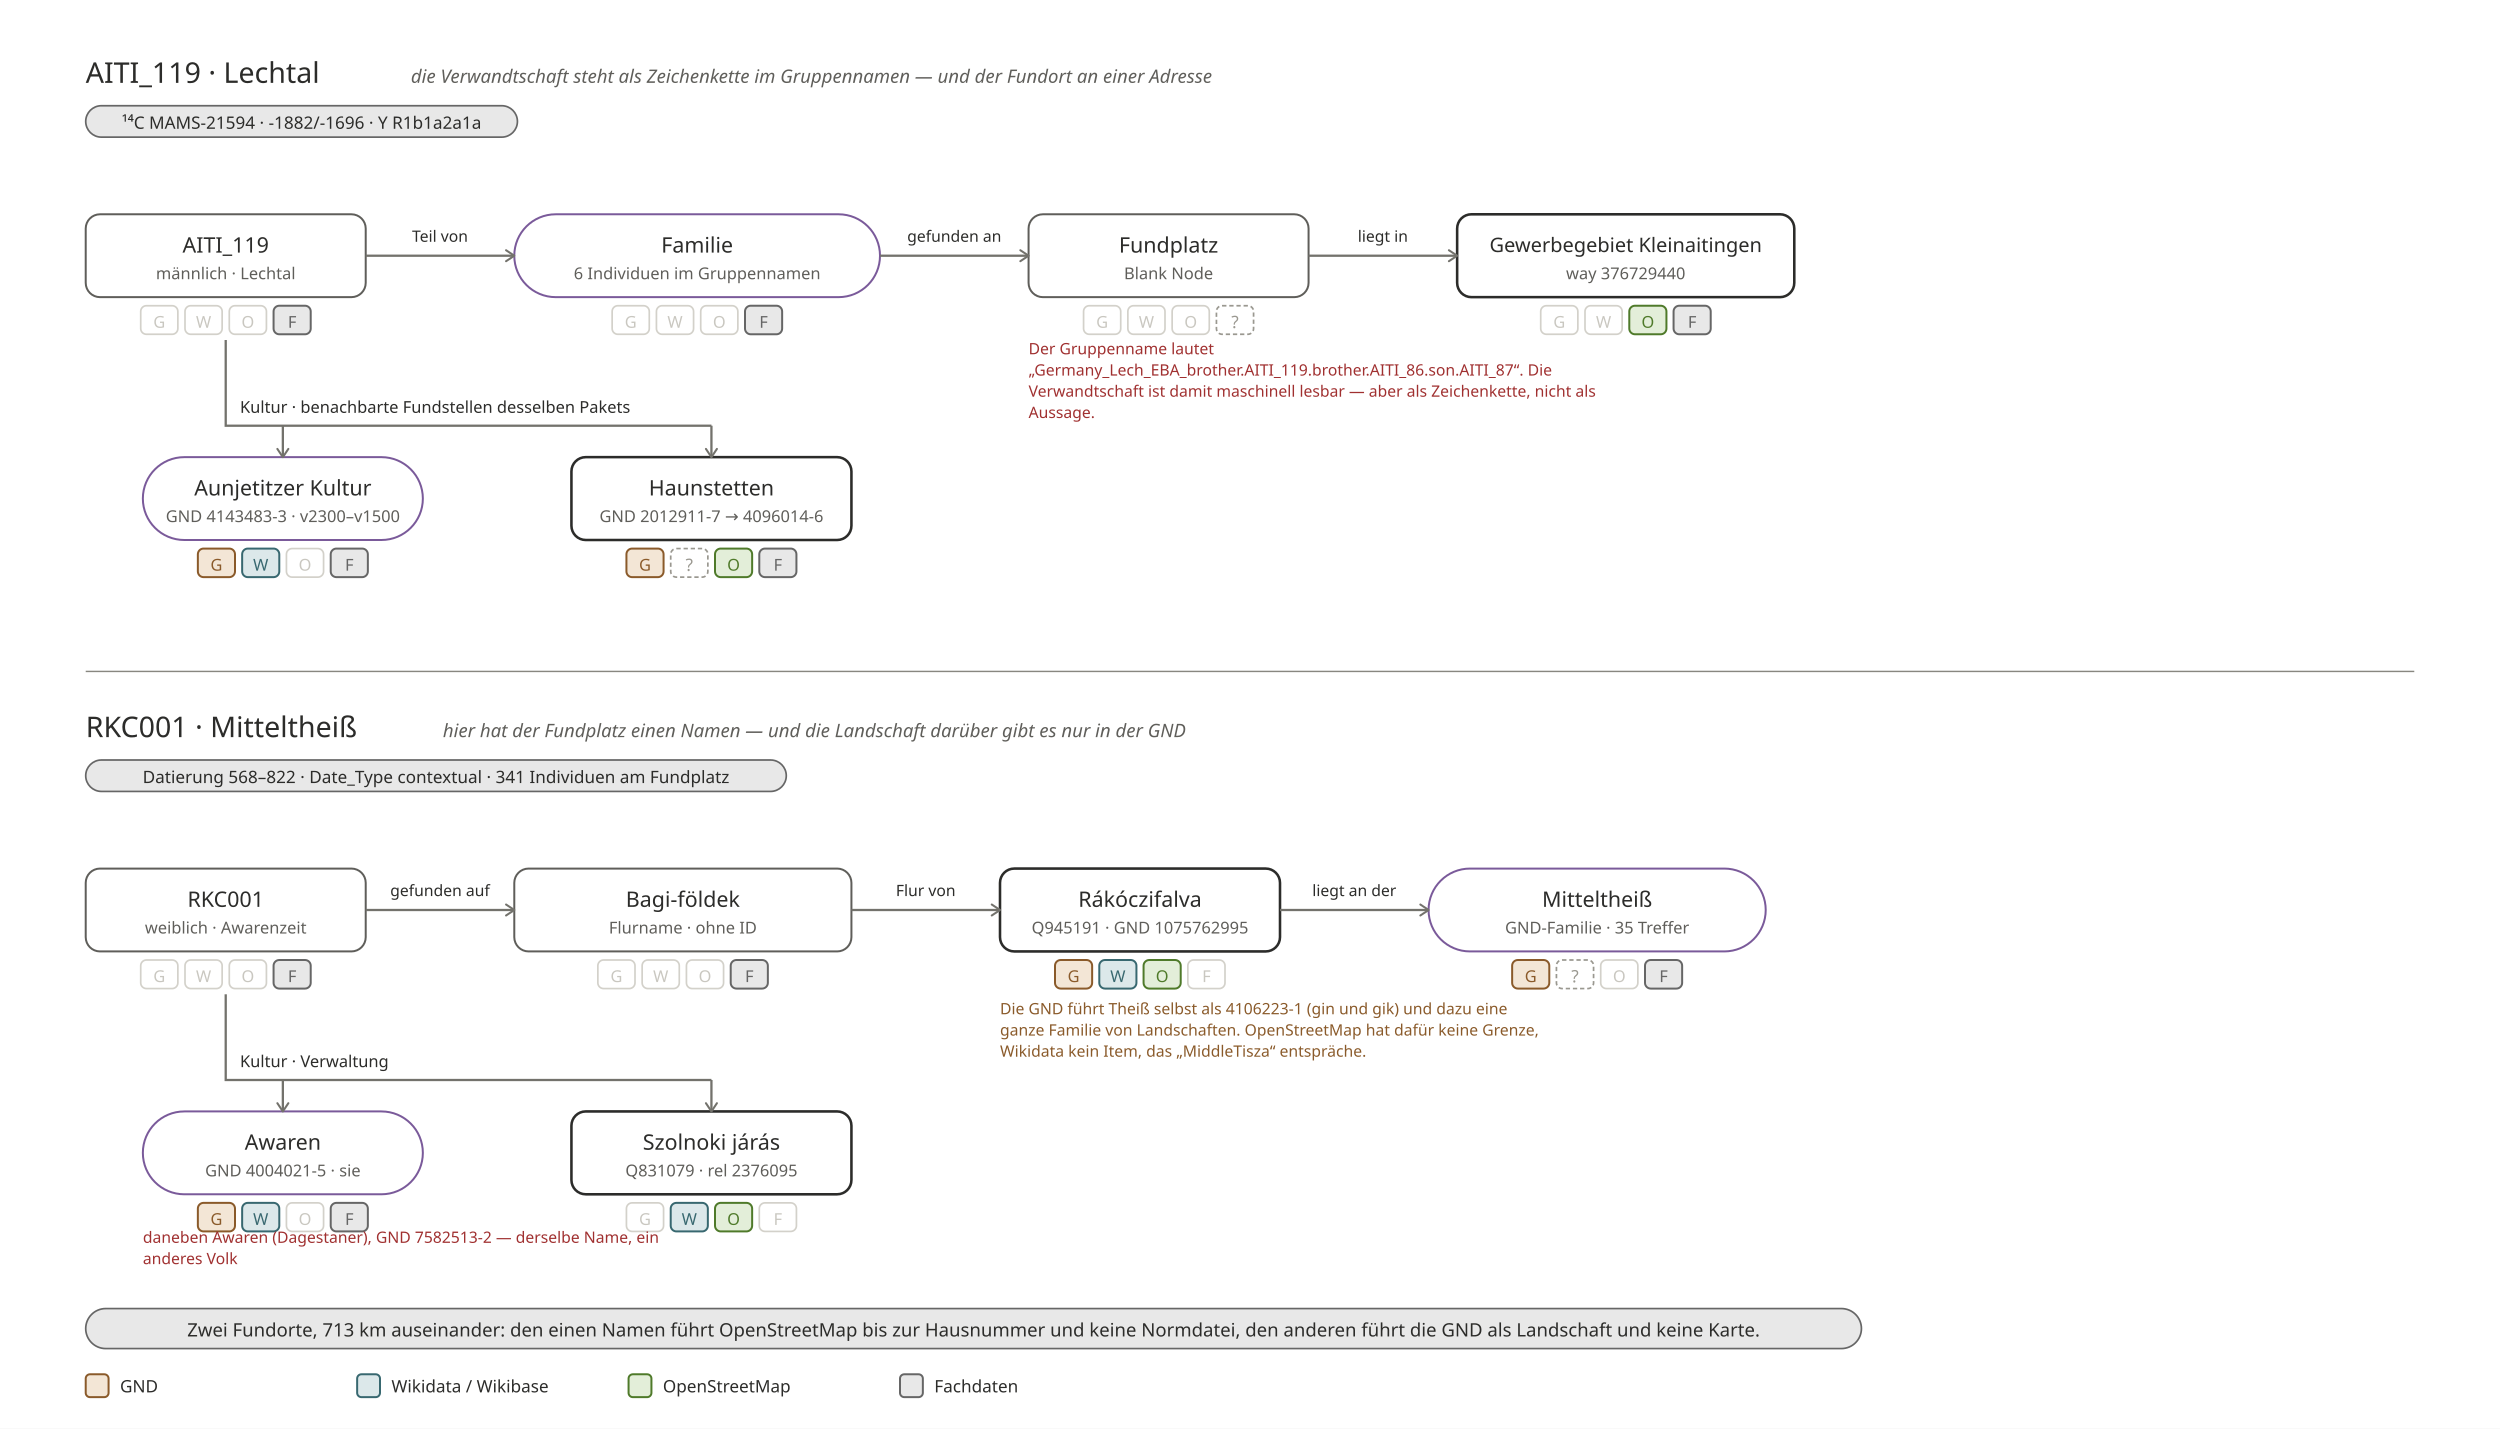
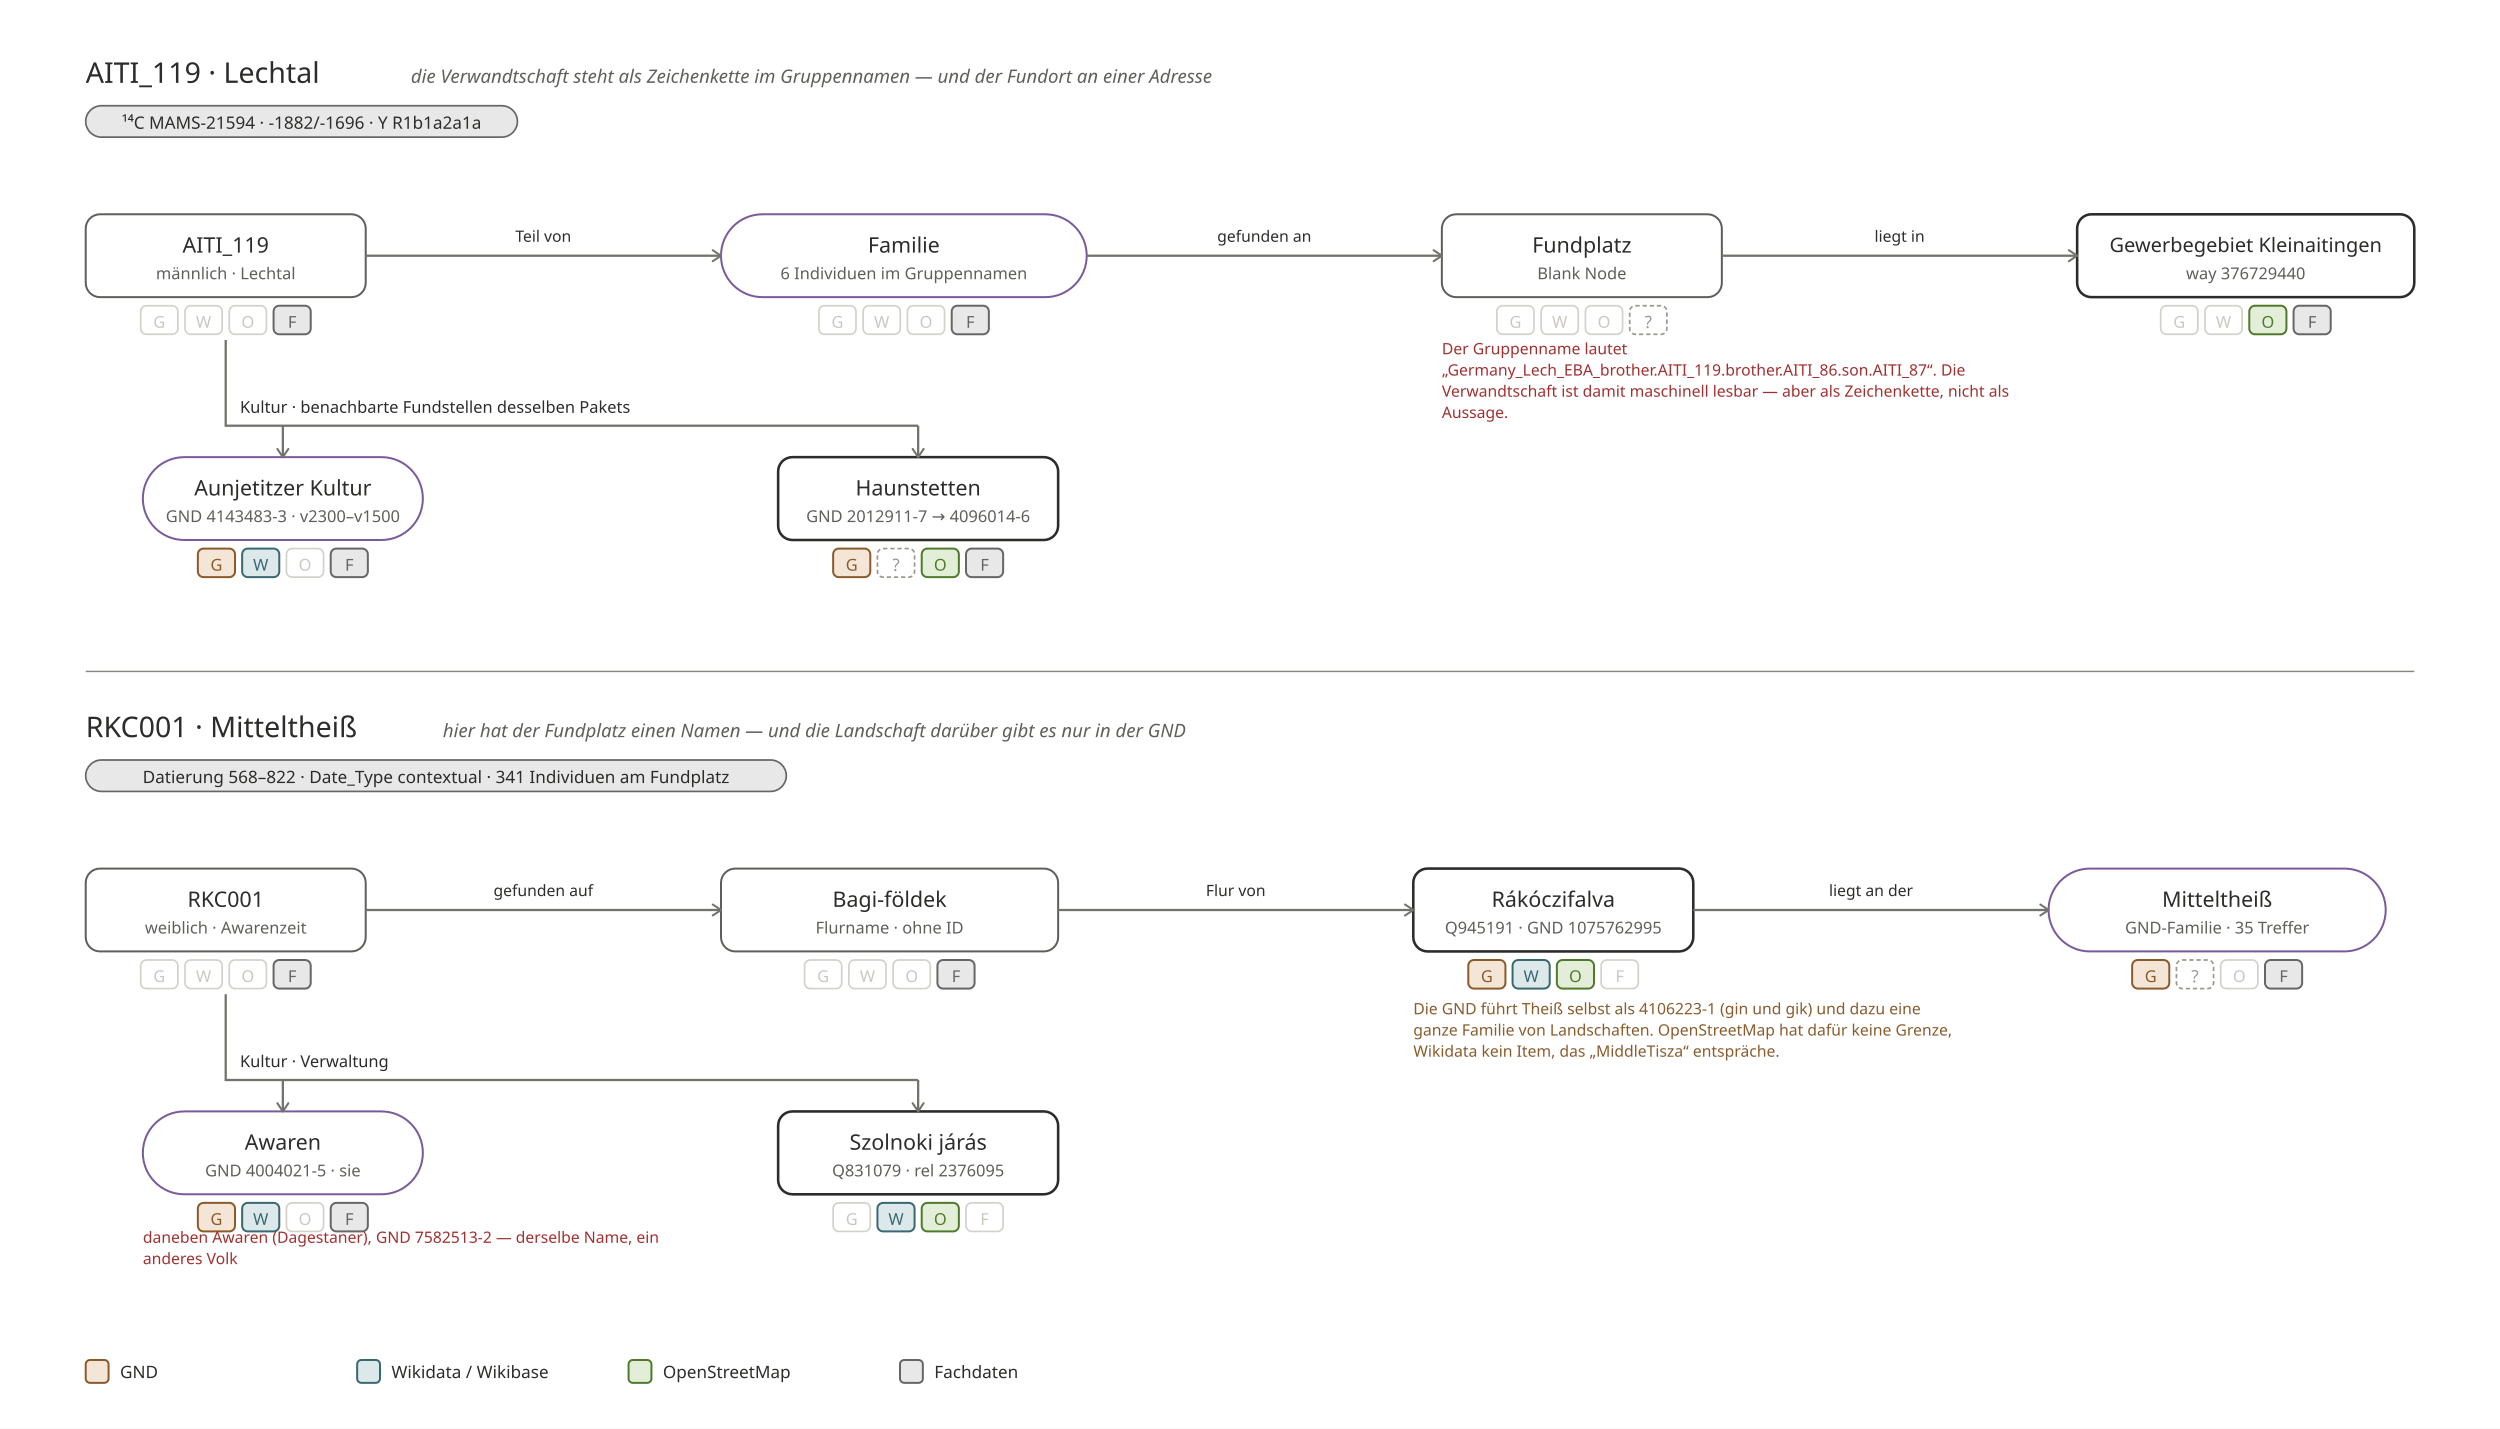
<svg xmlns="http://www.w3.org/2000/svg" width="1750" height="1000" viewBox="0 0 1750 1000" role="img">
  <rect x="0" y="0" width="1750" height="1000" fill="#ffffff" />
  <defs>
    <marker id="arrow" viewBox="0 0 10 10" refX="8" refY="5" markerWidth="6" markerHeight="6" orient="auto-start-reverse">
      <path d="M2 1L8 5L2 9" fill="none" stroke="#73726c" stroke-width="1.5" stroke-linecap="round" stroke-linejoin="round" />
    </marker>
    <marker id="arrow-uncertain" viewBox="0 0 10 10" refX="8" refY="5" markerWidth="6" markerHeight="6" orient="auto-start-reverse">
      <path d="M2 1L8 5L2 9" fill="none" stroke="#a03030" stroke-width="1.5" stroke-linecap="round" stroke-linejoin="round" />
    </marker>
  </defs>
  <text x="60.0" y="58.0" text-anchor="start" dominant-baseline="auto" font-family="Fira Sans" font-size="20" font-weight="500" fill="#2c2c2a">AITI_119 · Lechtal</text>
  <text x="287.6" y="58.0" text-anchor="start" dominant-baseline="auto" font-family="Fira Sans" font-size="13" font-style="italic" fill="#5f5e5a">die Verwandtschaft steht als Zeichenkette im Gruppennamen — und der Fundort an einer Adresse</text>
  <rect x="60.0" y="74.0" width="302.2" height="22" rx="11.0" fill="#e8e8e8" stroke="#666666" stroke-width="1.2" />
  <text x="211.1" y="85.5" text-anchor="middle" dominant-baseline="central" font-family="Fira Sans" font-size="12" font-weight="500" fill="#2c2c2a">¹⁴C MAMS-21594 · -1882/-1696 · Y R1b1a2a1a</text>
  <rect x="60.0" y="150.0" width="196.0" height="58" rx="10" fill="#ffffff" stroke="#5f5e5a" stroke-width="1.4" />
  <text x="158.0" y="171.0" text-anchor="middle" dominant-baseline="central" font-family="Fira Sans" font-size="15.0" font-weight="500" fill="#2c2c2a">AITI_119</text>
  <text x="158.0" y="191.0" text-anchor="middle" dominant-baseline="central" font-family="Fira Sans" font-size="11.5" fill="#5f5e5a">männlich · Lechtal</text>
  <rect x="98.5" y="214.0" width="26" height="20" rx="4" fill="#ffffff" stroke="#d3d1ca" stroke-width="1.2" />
  <text x="111.5" y="225.0" text-anchor="middle" dominant-baseline="central" font-family="Fira Sans" font-size="11.5" fill="#c9c7c0">G</text>
  <rect x="129.5" y="214.0" width="26" height="20" rx="4" fill="#ffffff" stroke="#d3d1ca" stroke-width="1.2" />
  <text x="142.5" y="225.0" text-anchor="middle" dominant-baseline="central" font-family="Fira Sans" font-size="11.5" fill="#c9c7c0">W</text>
  <rect x="160.5" y="214.0" width="26" height="20" rx="4" fill="#ffffff" stroke="#d3d1ca" stroke-width="1.2" />
  <text x="173.5" y="225.0" text-anchor="middle" dominant-baseline="central" font-family="Fira Sans" font-size="11.5" fill="#c9c7c0">O</text>
  <rect x="191.5" y="214.0" width="26" height="20" rx="4" fill="#e8e8e8" stroke="#666666" stroke-width="1.4" />
  <text x="204.5" y="225.0" text-anchor="middle" dominant-baseline="central" font-family="Fira Sans" font-size="11.5" font-weight="500" fill="#666666">F</text>
-   <rect x="360.0" y="150.0" width="256.0" height="58" rx="29" fill="#ffffff" stroke="#7a5a9a" stroke-width="1.4" />
-   <text x="488.0" y="171.0" text-anchor="middle" dominant-baseline="central" font-family="Fira Sans" font-size="15.0" font-weight="500" fill="#2c2c2a">Familie</text>
-   <text x="488.0" y="191.0" text-anchor="middle" dominant-baseline="central" font-family="Fira Sans" font-size="11.5" fill="#5f5e5a">6 Individuen im Gruppennamen</text>
-   <rect x="428.5" y="214.0" width="26" height="20" rx="4" fill="#ffffff" stroke="#d3d1ca" stroke-width="1.2" />
-   <text x="441.5" y="225.0" text-anchor="middle" dominant-baseline="central" font-family="Fira Sans" font-size="11.5" fill="#c9c7c0">G</text>
-   <rect x="459.5" y="214.0" width="26" height="20" rx="4" fill="#ffffff" stroke="#d3d1ca" stroke-width="1.2" />
-   <text x="472.5" y="225.0" text-anchor="middle" dominant-baseline="central" font-family="Fira Sans" font-size="11.5" fill="#c9c7c0">W</text>
-   <rect x="490.5" y="214.0" width="26" height="20" rx="4" fill="#ffffff" stroke="#d3d1ca" stroke-width="1.2" />
-   <text x="503.5" y="225.0" text-anchor="middle" dominant-baseline="central" font-family="Fira Sans" font-size="11.5" fill="#c9c7c0">O</text>
-   <rect x="521.5" y="214.0" width="26" height="20" rx="4" fill="#e8e8e8" stroke="#666666" stroke-width="1.4" />
-   <text x="534.5" y="225.0" text-anchor="middle" dominant-baseline="central" font-family="Fira Sans" font-size="11.5" font-weight="500" fill="#666666">F</text>
-   <rect x="720.0" y="150.0" width="196.0" height="58" rx="10" fill="#ffffff" stroke="#5f5e5a" stroke-width="1.4" />
-   <text x="818.0" y="171.0" text-anchor="middle" dominant-baseline="central" font-family="Fira Sans" font-size="15.0" font-weight="500" fill="#2c2c2a">Fundplatz</text>
-   <text x="818.0" y="191.0" text-anchor="middle" dominant-baseline="central" font-family="Fira Sans" font-size="11.5" fill="#5f5e5a">Blank Node</text>
-   <rect x="758.5" y="214.0" width="26" height="20" rx="4" fill="#ffffff" stroke="#d3d1ca" stroke-width="1.2" />
-   <text x="771.5" y="225.0" text-anchor="middle" dominant-baseline="central" font-family="Fira Sans" font-size="11.5" fill="#c9c7c0">G</text>
-   <rect x="789.5" y="214.0" width="26" height="20" rx="4" fill="#ffffff" stroke="#d3d1ca" stroke-width="1.2" />
-   <text x="802.5" y="225.0" text-anchor="middle" dominant-baseline="central" font-family="Fira Sans" font-size="11.5" fill="#c9c7c0">W</text>
-   <rect x="820.5" y="214.0" width="26" height="20" rx="4" fill="#ffffff" stroke="#d3d1ca" stroke-width="1.2" />
-   <text x="833.5" y="225.0" text-anchor="middle" dominant-baseline="central" font-family="Fira Sans" font-size="11.5" fill="#c9c7c0">O</text>
-   <rect x="851.5" y="214.0" width="26" height="20" rx="4" fill="#ffffff" stroke="#9a9890" stroke-width="1.2" stroke-dasharray="3 2" />
-   <text x="864.5" y="225.0" text-anchor="middle" dominant-baseline="central" font-family="Fira Sans" font-size="12" font-weight="500" fill="#9a9890">?</text>
-   <rect x="1020.0" y="150.0" width="236.0" height="58" rx="10" fill="#ffffff" stroke="#2c2c2a" stroke-width="1.8" />
-   <text x="1138.0" y="171.0" text-anchor="middle" dominant-baseline="central" font-family="Fira Sans" font-size="14.0" font-weight="500" fill="#2c2c2a">Gewerbegebiet Kleinaitingen</text>
-   <text x="1138.0" y="191.0" text-anchor="middle" dominant-baseline="central" font-family="Fira Sans" font-size="11.5" fill="#5f5e5a">way 376729440</text>
-   <rect x="1078.5" y="214.0" width="26" height="20" rx="4" fill="#ffffff" stroke="#d3d1ca" stroke-width="1.2" />
-   <text x="1091.5" y="225.0" text-anchor="middle" dominant-baseline="central" font-family="Fira Sans" font-size="11.5" fill="#c9c7c0">G</text>
-   <rect x="1109.5" y="214.0" width="26" height="20" rx="4" fill="#ffffff" stroke="#d3d1ca" stroke-width="1.2" />
-   <text x="1122.5" y="225.0" text-anchor="middle" dominant-baseline="central" font-family="Fira Sans" font-size="11.5" fill="#c9c7c0">W</text>
-   <rect x="1140.5" y="214.0" width="26" height="20" rx="4" fill="#e3eed9" stroke="#4f7a2a" stroke-width="1.4" />
-   <text x="1153.5" y="225.0" text-anchor="middle" dominant-baseline="central" font-family="Fira Sans" font-size="11.5" font-weight="500" fill="#4f7a2a">O</text>
-   <rect x="1171.5" y="214.0" width="26" height="20" rx="4" fill="#e8e8e8" stroke="#666666" stroke-width="1.4" />
-   <text x="1184.5" y="225.0" text-anchor="middle" dominant-baseline="central" font-family="Fira Sans" font-size="11.5" font-weight="500" fill="#666666">F</text>
-   <line x1="256.0" y1="179.0" x2="360.0" y2="179.0" stroke="#73726c" stroke-width="1.6" marker-end="url(#arrow)" />
-   <text x="308.0" y="165.0" text-anchor="middle" dominant-baseline="central" font-family="Fira Sans" font-weight="500" font-size="11" fill="#2c2c2a">Teil von</text>
-   <line x1="616.0" y1="179.0" x2="720.0" y2="179.0" stroke="#73726c" stroke-width="1.6" marker-end="url(#arrow)" />
-   <text x="668.0" y="165.0" text-anchor="middle" dominant-baseline="central" font-family="Fira Sans" font-weight="500" font-size="11" fill="#2c2c2a">gefunden an</text>
-   <line x1="916.0" y1="179.0" x2="1020.0" y2="179.0" stroke="#73726c" stroke-width="1.6" marker-end="url(#arrow)" />
-   <text x="968.0" y="165.0" text-anchor="middle" dominant-baseline="central" font-family="Fira Sans" font-weight="500" font-size="11" fill="#2c2c2a">liegt in</text>
-   <text x="720.0" y="248.0" text-anchor="start" dominant-baseline="auto" font-family="Fira Sans" font-size="11" fill="#a03030">Der Gruppenname lautet</text>
-   <text x="720.0" y="262.9" text-anchor="start" dominant-baseline="auto" font-family="Fira Sans" font-size="11" fill="#a03030">„Germany_Lech_EBA_brother.AITI_119.brother.AITI_86.son.AITI_87“. Die</text>
-   <text x="720.0" y="277.7" text-anchor="start" dominant-baseline="auto" font-family="Fira Sans" font-size="11" fill="#a03030">Verwandtschaft ist damit maschinell lesbar — aber als Zeichenkette, nicht als</text>
-   <text x="720.0" y="292.6" text-anchor="start" dominant-baseline="auto" font-family="Fira Sans" font-size="11" fill="#a03030">Aussage.</text>
+   <rect x="504.7" y="150.0" width="256.0" height="58" rx="29" fill="#ffffff" stroke="#7a5a9a" stroke-width="1.4" />
+   <text x="632.7" y="171.0" text-anchor="middle" dominant-baseline="central" font-family="Fira Sans" font-size="15.0" font-weight="500" fill="#2c2c2a">Familie</text>
+   <text x="632.7" y="191.0" text-anchor="middle" dominant-baseline="central" font-family="Fira Sans" font-size="11.5" fill="#5f5e5a">6 Individuen im Gruppennamen</text>
+   <rect x="573.2" y="214.0" width="26" height="20" rx="4" fill="#ffffff" stroke="#d3d1ca" stroke-width="1.2" />
+   <text x="586.2" y="225.0" text-anchor="middle" dominant-baseline="central" font-family="Fira Sans" font-size="11.5" fill="#c9c7c0">G</text>
+   <rect x="604.2" y="214.0" width="26" height="20" rx="4" fill="#ffffff" stroke="#d3d1ca" stroke-width="1.2" />
+   <text x="617.2" y="225.0" text-anchor="middle" dominant-baseline="central" font-family="Fira Sans" font-size="11.5" fill="#c9c7c0">W</text>
+   <rect x="635.2" y="214.0" width="26" height="20" rx="4" fill="#ffffff" stroke="#d3d1ca" stroke-width="1.2" />
+   <text x="648.2" y="225.0" text-anchor="middle" dominant-baseline="central" font-family="Fira Sans" font-size="11.5" fill="#c9c7c0">O</text>
+   <rect x="666.2" y="214.0" width="26" height="20" rx="4" fill="#e8e8e8" stroke="#666666" stroke-width="1.4" />
+   <text x="679.2" y="225.0" text-anchor="middle" dominant-baseline="central" font-family="Fira Sans" font-size="11.5" font-weight="500" fill="#666666">F</text>
+   <rect x="1009.3" y="150.0" width="196.0" height="58" rx="10" fill="#ffffff" stroke="#5f5e5a" stroke-width="1.4" />
+   <text x="1107.3" y="171.0" text-anchor="middle" dominant-baseline="central" font-family="Fira Sans" font-size="15.0" font-weight="500" fill="#2c2c2a">Fundplatz</text>
+   <text x="1107.3" y="191.0" text-anchor="middle" dominant-baseline="central" font-family="Fira Sans" font-size="11.5" fill="#5f5e5a">Blank Node</text>
+   <rect x="1047.8" y="214.0" width="26" height="20" rx="4" fill="#ffffff" stroke="#d3d1ca" stroke-width="1.2" />
+   <text x="1060.8" y="225.0" text-anchor="middle" dominant-baseline="central" font-family="Fira Sans" font-size="11.5" fill="#c9c7c0">G</text>
+   <rect x="1078.8" y="214.0" width="26" height="20" rx="4" fill="#ffffff" stroke="#d3d1ca" stroke-width="1.2" />
+   <text x="1091.8" y="225.0" text-anchor="middle" dominant-baseline="central" font-family="Fira Sans" font-size="11.5" fill="#c9c7c0">W</text>
+   <rect x="1109.8" y="214.0" width="26" height="20" rx="4" fill="#ffffff" stroke="#d3d1ca" stroke-width="1.2" />
+   <text x="1122.8" y="225.0" text-anchor="middle" dominant-baseline="central" font-family="Fira Sans" font-size="11.5" fill="#c9c7c0">O</text>
+   <rect x="1140.8" y="214.0" width="26" height="20" rx="4" fill="#ffffff" stroke="#9a9890" stroke-width="1.2" stroke-dasharray="3 2" />
+   <text x="1153.8" y="225.0" text-anchor="middle" dominant-baseline="central" font-family="Fira Sans" font-size="12" font-weight="500" fill="#9a9890">?</text>
+   <rect x="1454.0" y="150.0" width="236.0" height="58" rx="10" fill="#ffffff" stroke="#2c2c2a" stroke-width="1.8" />
+   <text x="1572.0" y="171.0" text-anchor="middle" dominant-baseline="central" font-family="Fira Sans" font-size="14.0" font-weight="500" fill="#2c2c2a">Gewerbegebiet Kleinaitingen</text>
+   <text x="1572.0" y="191.0" text-anchor="middle" dominant-baseline="central" font-family="Fira Sans" font-size="11.5" fill="#5f5e5a">way 376729440</text>
+   <rect x="1512.5" y="214.0" width="26" height="20" rx="4" fill="#ffffff" stroke="#d3d1ca" stroke-width="1.2" />
+   <text x="1525.5" y="225.0" text-anchor="middle" dominant-baseline="central" font-family="Fira Sans" font-size="11.5" fill="#c9c7c0">G</text>
+   <rect x="1543.5" y="214.0" width="26" height="20" rx="4" fill="#ffffff" stroke="#d3d1ca" stroke-width="1.2" />
+   <text x="1556.5" y="225.0" text-anchor="middle" dominant-baseline="central" font-family="Fira Sans" font-size="11.5" fill="#c9c7c0">W</text>
+   <rect x="1574.5" y="214.0" width="26" height="20" rx="4" fill="#e3eed9" stroke="#4f7a2a" stroke-width="1.4" />
+   <text x="1587.5" y="225.0" text-anchor="middle" dominant-baseline="central" font-family="Fira Sans" font-size="11.5" font-weight="500" fill="#4f7a2a">O</text>
+   <rect x="1605.5" y="214.0" width="26" height="20" rx="4" fill="#e8e8e8" stroke="#666666" stroke-width="1.4" />
+   <text x="1618.5" y="225.0" text-anchor="middle" dominant-baseline="central" font-family="Fira Sans" font-size="11.5" font-weight="500" fill="#666666">F</text>
+   <line x1="256.0" y1="179.0" x2="504.7" y2="179.0" stroke="#73726c" stroke-width="1.6" marker-end="url(#arrow)" />
+   <text x="380.3" y="165.0" text-anchor="middle" dominant-baseline="central" font-family="Fira Sans" font-weight="500" font-size="11" fill="#2c2c2a">Teil von</text>
+   <line x1="760.7" y1="179.0" x2="1009.3" y2="179.0" stroke="#73726c" stroke-width="1.6" marker-end="url(#arrow)" />
+   <text x="885.0" y="165.0" text-anchor="middle" dominant-baseline="central" font-family="Fira Sans" font-weight="500" font-size="11" fill="#2c2c2a">gefunden an</text>
+   <line x1="1205.3" y1="179.0" x2="1454.0" y2="179.0" stroke="#73726c" stroke-width="1.6" marker-end="url(#arrow)" />
+   <text x="1329.7" y="165.0" text-anchor="middle" dominant-baseline="central" font-family="Fira Sans" font-weight="500" font-size="11" fill="#2c2c2a">liegt in</text>
+   <text x="1009.3" y="248.0" text-anchor="start" dominant-baseline="auto" font-family="Fira Sans" font-size="11" fill="#a03030">Der Gruppenname lautet</text>
+   <text x="1009.3" y="262.9" text-anchor="start" dominant-baseline="auto" font-family="Fira Sans" font-size="11" fill="#a03030">„Germany_Lech_EBA_brother.AITI_119.brother.AITI_86.son.AITI_87“. Die</text>
+   <text x="1009.3" y="277.7" text-anchor="start" dominant-baseline="auto" font-family="Fira Sans" font-size="11" fill="#a03030">Verwandtschaft ist damit maschinell lesbar — aber als Zeichenkette, nicht als</text>
+   <text x="1009.3" y="292.6" text-anchor="start" dominant-baseline="auto" font-family="Fira Sans" font-size="11" fill="#a03030">Aussage.</text>
  <rect x="100.0" y="320.0" width="196.0" height="58" rx="29" fill="#ffffff" stroke="#7a5a9a" stroke-width="1.4" />
  <text x="198.0" y="341.0" text-anchor="middle" dominant-baseline="central" font-family="Fira Sans" font-size="15.0" font-weight="500" fill="#2c2c2a">Aunjetitzer Kultur</text>
  <text x="198.0" y="361.0" text-anchor="middle" dominant-baseline="central" font-family="Fira Sans" font-size="11.5" fill="#5f5e5a">GND 4143483-3 · v2300–v1500</text>
  <rect x="138.5" y="384.0" width="26" height="20" rx="4" fill="#f3e6d6" stroke="#8a5a2a" stroke-width="1.4" />
  <text x="151.5" y="395.0" text-anchor="middle" dominant-baseline="central" font-family="Fira Sans" font-size="11.5" font-weight="500" fill="#8a5a2a">G</text>
  <rect x="169.5" y="384.0" width="26" height="20" rx="4" fill="#dce8ea" stroke="#386870" stroke-width="1.4" />
  <text x="182.5" y="395.0" text-anchor="middle" dominant-baseline="central" font-family="Fira Sans" font-size="11.5" font-weight="500" fill="#386870">W</text>
  <rect x="200.5" y="384.0" width="26" height="20" rx="4" fill="#ffffff" stroke="#d3d1ca" stroke-width="1.2" />
  <text x="213.5" y="395.0" text-anchor="middle" dominant-baseline="central" font-family="Fira Sans" font-size="11.5" fill="#c9c7c0">O</text>
  <rect x="231.5" y="384.0" width="26" height="20" rx="4" fill="#e8e8e8" stroke="#666666" stroke-width="1.4" />
  <text x="244.5" y="395.0" text-anchor="middle" dominant-baseline="central" font-family="Fira Sans" font-size="11.5" font-weight="500" fill="#666666">F</text>
-   <rect x="400.0" y="320.0" width="196.0" height="58" rx="10" fill="#ffffff" stroke="#2c2c2a" stroke-width="1.8" />
-   <text x="498.0" y="341.0" text-anchor="middle" dominant-baseline="central" font-family="Fira Sans" font-size="15.0" font-weight="500" fill="#2c2c2a">Haunstetten</text>
-   <text x="498.0" y="361.0" text-anchor="middle" dominant-baseline="central" font-family="Fira Sans" font-size="11.5" fill="#5f5e5a">GND 2012911-7 → 4096014-6</text>
-   <rect x="438.5" y="384.0" width="26" height="20" rx="4" fill="#f3e6d6" stroke="#8a5a2a" stroke-width="1.4" />
-   <text x="451.5" y="395.0" text-anchor="middle" dominant-baseline="central" font-family="Fira Sans" font-size="11.5" font-weight="500" fill="#8a5a2a">G</text>
-   <rect x="469.5" y="384.0" width="26" height="20" rx="4" fill="#ffffff" stroke="#9a9890" stroke-width="1.2" stroke-dasharray="3 2" />
-   <text x="482.5" y="395.0" text-anchor="middle" dominant-baseline="central" font-family="Fira Sans" font-size="12" font-weight="500" fill="#9a9890">?</text>
-   <rect x="500.5" y="384.0" width="26" height="20" rx="4" fill="#e3eed9" stroke="#4f7a2a" stroke-width="1.4" />
-   <text x="513.5" y="395.0" text-anchor="middle" dominant-baseline="central" font-family="Fira Sans" font-size="11.5" font-weight="500" fill="#4f7a2a">O</text>
-   <rect x="531.5" y="384.0" width="26" height="20" rx="4" fill="#e8e8e8" stroke="#666666" stroke-width="1.4" />
-   <text x="544.5" y="395.0" text-anchor="middle" dominant-baseline="central" font-family="Fira Sans" font-size="11.5" font-weight="500" fill="#666666">F</text>
-   <path d="M 158.0 238.0 L 158.0 298.0 L 498.0 298.0" fill="none" stroke="#73726c" stroke-width="1.6" />
+   <rect x="544.7" y="320.0" width="196.0" height="58" rx="10" fill="#ffffff" stroke="#2c2c2a" stroke-width="1.8" />
+   <text x="642.7" y="341.0" text-anchor="middle" dominant-baseline="central" font-family="Fira Sans" font-size="15.0" font-weight="500" fill="#2c2c2a">Haunstetten</text>
+   <text x="642.7" y="361.0" text-anchor="middle" dominant-baseline="central" font-family="Fira Sans" font-size="11.5" fill="#5f5e5a">GND 2012911-7 → 4096014-6</text>
+   <rect x="583.2" y="384.0" width="26" height="20" rx="4" fill="#f3e6d6" stroke="#8a5a2a" stroke-width="1.4" />
+   <text x="596.2" y="395.0" text-anchor="middle" dominant-baseline="central" font-family="Fira Sans" font-size="11.5" font-weight="500" fill="#8a5a2a">G</text>
+   <rect x="614.2" y="384.0" width="26" height="20" rx="4" fill="#ffffff" stroke="#9a9890" stroke-width="1.2" stroke-dasharray="3 2" />
+   <text x="627.2" y="395.0" text-anchor="middle" dominant-baseline="central" font-family="Fira Sans" font-size="12" font-weight="500" fill="#9a9890">?</text>
+   <rect x="645.2" y="384.0" width="26" height="20" rx="4" fill="#e3eed9" stroke="#4f7a2a" stroke-width="1.4" />
+   <text x="658.2" y="395.0" text-anchor="middle" dominant-baseline="central" font-family="Fira Sans" font-size="11.5" font-weight="500" fill="#4f7a2a">O</text>
+   <rect x="676.2" y="384.0" width="26" height="20" rx="4" fill="#e8e8e8" stroke="#666666" stroke-width="1.4" />
+   <text x="689.2" y="395.0" text-anchor="middle" dominant-baseline="central" font-family="Fira Sans" font-size="11.5" font-weight="500" fill="#666666">F</text>
+   <path d="M 158.0 238.0 L 158.0 298.0 L 642.7 298.0" fill="none" stroke="#73726c" stroke-width="1.6" />
  <line x1="198.0" y1="298.0" x2="198.0" y2="320.0" stroke="#73726c" stroke-width="1.6" marker-end="url(#arrow)" />
-   <line x1="498.0" y1="298.0" x2="498.0" y2="320.0" stroke="#73726c" stroke-width="1.6" marker-end="url(#arrow)" />
+   <line x1="642.7" y1="298.0" x2="642.7" y2="320.0" stroke="#73726c" stroke-width="1.6" marker-end="url(#arrow)" />
  <text x="168.0" y="289.0" text-anchor="start" dominant-baseline="auto" font-family="Fira Sans" font-size="11.5" font-weight="500" fill="#2c2c2a">Kultur · benachbarte Fundstellen desselben Pakets</text>
  <line x1="60" y1="470" x2="1690" y2="470" stroke="#888780" stroke-width="1" />
  <text x="60.0" y="516.0" text-anchor="start" dominant-baseline="auto" font-family="Fira Sans" font-size="20" font-weight="500" fill="#2c2c2a">RKC001 · Mitteltheiß</text>
  <text x="310.0" y="516.0" text-anchor="start" dominant-baseline="auto" font-family="Fira Sans" font-size="13" font-style="italic" fill="#5f5e5a">hier hat der Fundplatz einen Namen — und die Landschaft darüber gibt es nur in der GND</text>
  <rect x="60.0" y="532.0" width="490.4" height="22" rx="11.0" fill="#e8e8e8" stroke="#666666" stroke-width="1.2" />
  <text x="305.2" y="543.5" text-anchor="middle" dominant-baseline="central" font-family="Fira Sans" font-size="12" font-weight="500" fill="#2c2c2a">Datierung 568–822 · Date_Type contextual · 341 Individuen am Fundplatz</text>
  <rect x="60.0" y="608.0" width="196.0" height="58" rx="10" fill="#ffffff" stroke="#5f5e5a" stroke-width="1.4" />
  <text x="158.0" y="629.0" text-anchor="middle" dominant-baseline="central" font-family="Fira Sans" font-size="15.0" font-weight="500" fill="#2c2c2a">RKC001</text>
  <text x="158.0" y="649.0" text-anchor="middle" dominant-baseline="central" font-family="Fira Sans" font-size="11.5" fill="#5f5e5a">weiblich · Awarenzeit</text>
  <rect x="98.5" y="672.0" width="26" height="20" rx="4" fill="#ffffff" stroke="#d3d1ca" stroke-width="1.2" />
  <text x="111.5" y="683.0" text-anchor="middle" dominant-baseline="central" font-family="Fira Sans" font-size="11.5" fill="#c9c7c0">G</text>
  <rect x="129.5" y="672.0" width="26" height="20" rx="4" fill="#ffffff" stroke="#d3d1ca" stroke-width="1.2" />
  <text x="142.5" y="683.0" text-anchor="middle" dominant-baseline="central" font-family="Fira Sans" font-size="11.5" fill="#c9c7c0">W</text>
  <rect x="160.5" y="672.0" width="26" height="20" rx="4" fill="#ffffff" stroke="#d3d1ca" stroke-width="1.2" />
  <text x="173.5" y="683.0" text-anchor="middle" dominant-baseline="central" font-family="Fira Sans" font-size="11.5" fill="#c9c7c0">O</text>
  <rect x="191.5" y="672.0" width="26" height="20" rx="4" fill="#e8e8e8" stroke="#666666" stroke-width="1.4" />
  <text x="204.5" y="683.0" text-anchor="middle" dominant-baseline="central" font-family="Fira Sans" font-size="11.5" font-weight="500" fill="#666666">F</text>
-   <rect x="360.0" y="608.0" width="236.0" height="58" rx="10" fill="#ffffff" stroke="#5f5e5a" stroke-width="1.4" />
-   <text x="478.0" y="629.0" text-anchor="middle" dominant-baseline="central" font-family="Fira Sans" font-size="15.0" font-weight="500" fill="#2c2c2a">Bagi-földek</text>
-   <text x="478.0" y="649.0" text-anchor="middle" dominant-baseline="central" font-family="Fira Sans" font-size="11.5" fill="#5f5e5a">Flurname · ohne ID</text>
-   <rect x="418.5" y="672.0" width="26" height="20" rx="4" fill="#ffffff" stroke="#d3d1ca" stroke-width="1.2" />
-   <text x="431.5" y="683.0" text-anchor="middle" dominant-baseline="central" font-family="Fira Sans" font-size="11.5" fill="#c9c7c0">G</text>
-   <rect x="449.5" y="672.0" width="26" height="20" rx="4" fill="#ffffff" stroke="#d3d1ca" stroke-width="1.2" />
-   <text x="462.5" y="683.0" text-anchor="middle" dominant-baseline="central" font-family="Fira Sans" font-size="11.5" fill="#c9c7c0">W</text>
-   <rect x="480.5" y="672.0" width="26" height="20" rx="4" fill="#ffffff" stroke="#d3d1ca" stroke-width="1.2" />
-   <text x="493.5" y="683.0" text-anchor="middle" dominant-baseline="central" font-family="Fira Sans" font-size="11.5" fill="#c9c7c0">O</text>
-   <rect x="511.5" y="672.0" width="26" height="20" rx="4" fill="#e8e8e8" stroke="#666666" stroke-width="1.4" />
-   <text x="524.5" y="683.0" text-anchor="middle" dominant-baseline="central" font-family="Fira Sans" font-size="11.5" font-weight="500" fill="#666666">F</text>
-   <rect x="700.0" y="608.0" width="196.0" height="58" rx="10" fill="#ffffff" stroke="#2c2c2a" stroke-width="1.8" />
-   <text x="798.0" y="629.0" text-anchor="middle" dominant-baseline="central" font-family="Fira Sans" font-size="15.0" font-weight="500" fill="#2c2c2a">Rákóczifalva</text>
-   <text x="798.0" y="649.0" text-anchor="middle" dominant-baseline="central" font-family="Fira Sans" font-size="11.5" fill="#5f5e5a">Q945191 · GND 1075762995</text>
-   <rect x="738.5" y="672.0" width="26" height="20" rx="4" fill="#f3e6d6" stroke="#8a5a2a" stroke-width="1.4" />
-   <text x="751.5" y="683.0" text-anchor="middle" dominant-baseline="central" font-family="Fira Sans" font-size="11.5" font-weight="500" fill="#8a5a2a">G</text>
-   <rect x="769.5" y="672.0" width="26" height="20" rx="4" fill="#dce8ea" stroke="#386870" stroke-width="1.4" />
-   <text x="782.5" y="683.0" text-anchor="middle" dominant-baseline="central" font-family="Fira Sans" font-size="11.5" font-weight="500" fill="#386870">W</text>
-   <rect x="800.5" y="672.0" width="26" height="20" rx="4" fill="#e3eed9" stroke="#4f7a2a" stroke-width="1.4" />
-   <text x="813.5" y="683.0" text-anchor="middle" dominant-baseline="central" font-family="Fira Sans" font-size="11.5" font-weight="500" fill="#4f7a2a">O</text>
-   <rect x="831.5" y="672.0" width="26" height="20" rx="4" fill="#ffffff" stroke="#d3d1ca" stroke-width="1.2" />
-   <text x="844.5" y="683.0" text-anchor="middle" dominant-baseline="central" font-family="Fira Sans" font-size="11.5" fill="#c9c7c0">F</text>
-   <rect x="1000.0" y="608.0" width="236.0" height="58" rx="29" fill="#ffffff" stroke="#7a5a9a" stroke-width="1.4" />
-   <text x="1118.0" y="629.0" text-anchor="middle" dominant-baseline="central" font-family="Fira Sans" font-size="15.0" font-weight="500" fill="#2c2c2a">Mitteltheiß</text>
-   <text x="1118.0" y="649.0" text-anchor="middle" dominant-baseline="central" font-family="Fira Sans" font-size="11.5" fill="#5f5e5a">GND-Familie · 35 Treffer</text>
-   <rect x="1058.5" y="672.0" width="26" height="20" rx="4" fill="#f3e6d6" stroke="#8a5a2a" stroke-width="1.4" />
-   <text x="1071.5" y="683.0" text-anchor="middle" dominant-baseline="central" font-family="Fira Sans" font-size="11.5" font-weight="500" fill="#8a5a2a">G</text>
-   <rect x="1089.5" y="672.0" width="26" height="20" rx="4" fill="#ffffff" stroke="#9a9890" stroke-width="1.2" stroke-dasharray="3 2" />
-   <text x="1102.5" y="683.0" text-anchor="middle" dominant-baseline="central" font-family="Fira Sans" font-size="12" font-weight="500" fill="#9a9890">?</text>
-   <rect x="1120.5" y="672.0" width="26" height="20" rx="4" fill="#ffffff" stroke="#d3d1ca" stroke-width="1.2" />
-   <text x="1133.5" y="683.0" text-anchor="middle" dominant-baseline="central" font-family="Fira Sans" font-size="11.5" fill="#c9c7c0">O</text>
-   <rect x="1151.5" y="672.0" width="26" height="20" rx="4" fill="#e8e8e8" stroke="#666666" stroke-width="1.4" />
-   <text x="1164.5" y="683.0" text-anchor="middle" dominant-baseline="central" font-family="Fira Sans" font-size="11.5" font-weight="500" fill="#666666">F</text>
-   <line x1="256.0" y1="637.0" x2="360.0" y2="637.0" stroke="#73726c" stroke-width="1.6" marker-end="url(#arrow)" />
-   <text x="308.0" y="623.0" text-anchor="middle" dominant-baseline="central" font-family="Fira Sans" font-weight="500" font-size="11" fill="#2c2c2a">gefunden auf</text>
-   <line x1="596.0" y1="637.0" x2="700.0" y2="637.0" stroke="#73726c" stroke-width="1.6" marker-end="url(#arrow)" />
-   <text x="648.0" y="623.0" text-anchor="middle" dominant-baseline="central" font-family="Fira Sans" font-weight="500" font-size="11" fill="#2c2c2a">Flur von</text>
-   <line x1="896.0" y1="637.0" x2="1000.0" y2="637.0" stroke="#73726c" stroke-width="1.6" marker-end="url(#arrow)" />
-   <text x="948.0" y="623.0" text-anchor="middle" dominant-baseline="central" font-family="Fira Sans" font-weight="500" font-size="11" fill="#2c2c2a">liegt an der</text>
-   <text x="700.0" y="710.0" text-anchor="start" dominant-baseline="auto" font-family="Fira Sans" font-size="11" fill="#8a5a2a">Die GND führt Theiß selbst als 4106223-1 (gin und gik) und dazu eine</text>
-   <text x="700.0" y="724.9" text-anchor="start" dominant-baseline="auto" font-family="Fira Sans" font-size="11" fill="#8a5a2a">ganze Familie von Landschaften. OpenStreetMap hat dafür keine Grenze,</text>
-   <text x="700.0" y="739.7" text-anchor="start" dominant-baseline="auto" font-family="Fira Sans" font-size="11" fill="#8a5a2a">Wikidata kein Item, das „MiddleTisza“ entspräche.</text>
+   <rect x="504.7" y="608.0" width="236.0" height="58" rx="10" fill="#ffffff" stroke="#5f5e5a" stroke-width="1.4" />
+   <text x="622.7" y="629.0" text-anchor="middle" dominant-baseline="central" font-family="Fira Sans" font-size="15.0" font-weight="500" fill="#2c2c2a">Bagi-földek</text>
+   <text x="622.7" y="649.0" text-anchor="middle" dominant-baseline="central" font-family="Fira Sans" font-size="11.5" fill="#5f5e5a">Flurname · ohne ID</text>
+   <rect x="563.2" y="672.0" width="26" height="20" rx="4" fill="#ffffff" stroke="#d3d1ca" stroke-width="1.2" />
+   <text x="576.2" y="683.0" text-anchor="middle" dominant-baseline="central" font-family="Fira Sans" font-size="11.5" fill="#c9c7c0">G</text>
+   <rect x="594.2" y="672.0" width="26" height="20" rx="4" fill="#ffffff" stroke="#d3d1ca" stroke-width="1.2" />
+   <text x="607.2" y="683.0" text-anchor="middle" dominant-baseline="central" font-family="Fira Sans" font-size="11.5" fill="#c9c7c0">W</text>
+   <rect x="625.2" y="672.0" width="26" height="20" rx="4" fill="#ffffff" stroke="#d3d1ca" stroke-width="1.2" />
+   <text x="638.2" y="683.0" text-anchor="middle" dominant-baseline="central" font-family="Fira Sans" font-size="11.5" fill="#c9c7c0">O</text>
+   <rect x="656.2" y="672.0" width="26" height="20" rx="4" fill="#e8e8e8" stroke="#666666" stroke-width="1.4" />
+   <text x="669.2" y="683.0" text-anchor="middle" dominant-baseline="central" font-family="Fira Sans" font-size="11.5" font-weight="500" fill="#666666">F</text>
+   <rect x="989.3" y="608.0" width="196.0" height="58" rx="10" fill="#ffffff" stroke="#2c2c2a" stroke-width="1.8" />
+   <text x="1087.3" y="629.0" text-anchor="middle" dominant-baseline="central" font-family="Fira Sans" font-size="15.0" font-weight="500" fill="#2c2c2a">Rákóczifalva</text>
+   <text x="1087.3" y="649.0" text-anchor="middle" dominant-baseline="central" font-family="Fira Sans" font-size="11.5" fill="#5f5e5a">Q945191 · GND 1075762995</text>
+   <rect x="1027.8" y="672.0" width="26" height="20" rx="4" fill="#f3e6d6" stroke="#8a5a2a" stroke-width="1.4" />
+   <text x="1040.8" y="683.0" text-anchor="middle" dominant-baseline="central" font-family="Fira Sans" font-size="11.5" font-weight="500" fill="#8a5a2a">G</text>
+   <rect x="1058.8" y="672.0" width="26" height="20" rx="4" fill="#dce8ea" stroke="#386870" stroke-width="1.4" />
+   <text x="1071.8" y="683.0" text-anchor="middle" dominant-baseline="central" font-family="Fira Sans" font-size="11.5" font-weight="500" fill="#386870">W</text>
+   <rect x="1089.8" y="672.0" width="26" height="20" rx="4" fill="#e3eed9" stroke="#4f7a2a" stroke-width="1.4" />
+   <text x="1102.8" y="683.0" text-anchor="middle" dominant-baseline="central" font-family="Fira Sans" font-size="11.5" font-weight="500" fill="#4f7a2a">O</text>
+   <rect x="1120.8" y="672.0" width="26" height="20" rx="4" fill="#ffffff" stroke="#d3d1ca" stroke-width="1.2" />
+   <text x="1133.8" y="683.0" text-anchor="middle" dominant-baseline="central" font-family="Fira Sans" font-size="11.5" fill="#c9c7c0">F</text>
+   <rect x="1434.0" y="608.0" width="236.0" height="58" rx="29" fill="#ffffff" stroke="#7a5a9a" stroke-width="1.4" />
+   <text x="1552.0" y="629.0" text-anchor="middle" dominant-baseline="central" font-family="Fira Sans" font-size="15.0" font-weight="500" fill="#2c2c2a">Mitteltheiß</text>
+   <text x="1552.0" y="649.0" text-anchor="middle" dominant-baseline="central" font-family="Fira Sans" font-size="11.5" fill="#5f5e5a">GND-Familie · 35 Treffer</text>
+   <rect x="1492.5" y="672.0" width="26" height="20" rx="4" fill="#f3e6d6" stroke="#8a5a2a" stroke-width="1.4" />
+   <text x="1505.5" y="683.0" text-anchor="middle" dominant-baseline="central" font-family="Fira Sans" font-size="11.5" font-weight="500" fill="#8a5a2a">G</text>
+   <rect x="1523.5" y="672.0" width="26" height="20" rx="4" fill="#ffffff" stroke="#9a9890" stroke-width="1.2" stroke-dasharray="3 2" />
+   <text x="1536.5" y="683.0" text-anchor="middle" dominant-baseline="central" font-family="Fira Sans" font-size="12" font-weight="500" fill="#9a9890">?</text>
+   <rect x="1554.5" y="672.0" width="26" height="20" rx="4" fill="#ffffff" stroke="#d3d1ca" stroke-width="1.2" />
+   <text x="1567.5" y="683.0" text-anchor="middle" dominant-baseline="central" font-family="Fira Sans" font-size="11.5" fill="#c9c7c0">O</text>
+   <rect x="1585.5" y="672.0" width="26" height="20" rx="4" fill="#e8e8e8" stroke="#666666" stroke-width="1.4" />
+   <text x="1598.5" y="683.0" text-anchor="middle" dominant-baseline="central" font-family="Fira Sans" font-size="11.5" font-weight="500" fill="#666666">F</text>
+   <line x1="256.0" y1="637.0" x2="504.7" y2="637.0" stroke="#73726c" stroke-width="1.6" marker-end="url(#arrow)" />
+   <text x="380.3" y="623.0" text-anchor="middle" dominant-baseline="central" font-family="Fira Sans" font-weight="500" font-size="11" fill="#2c2c2a">gefunden auf</text>
+   <line x1="740.7" y1="637.0" x2="989.3" y2="637.0" stroke="#73726c" stroke-width="1.6" marker-end="url(#arrow)" />
+   <text x="865.0" y="623.0" text-anchor="middle" dominant-baseline="central" font-family="Fira Sans" font-weight="500" font-size="11" fill="#2c2c2a">Flur von</text>
+   <line x1="1185.3" y1="637.0" x2="1434.0" y2="637.0" stroke="#73726c" stroke-width="1.6" marker-end="url(#arrow)" />
+   <text x="1309.7" y="623.0" text-anchor="middle" dominant-baseline="central" font-family="Fira Sans" font-weight="500" font-size="11" fill="#2c2c2a">liegt an der</text>
+   <text x="989.3" y="710.0" text-anchor="start" dominant-baseline="auto" font-family="Fira Sans" font-size="11" fill="#8a5a2a">Die GND führt Theiß selbst als 4106223-1 (gin und gik) und dazu eine</text>
+   <text x="989.3" y="724.9" text-anchor="start" dominant-baseline="auto" font-family="Fira Sans" font-size="11" fill="#8a5a2a">ganze Familie von Landschaften. OpenStreetMap hat dafür keine Grenze,</text>
+   <text x="989.3" y="739.7" text-anchor="start" dominant-baseline="auto" font-family="Fira Sans" font-size="11" fill="#8a5a2a">Wikidata kein Item, das „MiddleTisza“ entspräche.</text>
  <rect x="100.0" y="778.0" width="196.0" height="58" rx="29" fill="#ffffff" stroke="#7a5a9a" stroke-width="1.4" />
  <text x="198.0" y="799.0" text-anchor="middle" dominant-baseline="central" font-family="Fira Sans" font-size="15.0" font-weight="500" fill="#2c2c2a">Awaren</text>
  <text x="198.0" y="819.0" text-anchor="middle" dominant-baseline="central" font-family="Fira Sans" font-size="11.5" fill="#5f5e5a">GND 4004021-5 · sie</text>
  <rect x="138.5" y="842.0" width="26" height="20" rx="4" fill="#f3e6d6" stroke="#8a5a2a" stroke-width="1.4" />
  <text x="151.5" y="853.0" text-anchor="middle" dominant-baseline="central" font-family="Fira Sans" font-size="11.5" font-weight="500" fill="#8a5a2a">G</text>
  <rect x="169.5" y="842.0" width="26" height="20" rx="4" fill="#dce8ea" stroke="#386870" stroke-width="1.4" />
  <text x="182.5" y="853.0" text-anchor="middle" dominant-baseline="central" font-family="Fira Sans" font-size="11.5" font-weight="500" fill="#386870">W</text>
  <rect x="200.5" y="842.0" width="26" height="20" rx="4" fill="#ffffff" stroke="#d3d1ca" stroke-width="1.2" />
  <text x="213.5" y="853.0" text-anchor="middle" dominant-baseline="central" font-family="Fira Sans" font-size="11.5" fill="#c9c7c0">O</text>
  <rect x="231.5" y="842.0" width="26" height="20" rx="4" fill="#e8e8e8" stroke="#666666" stroke-width="1.4" />
  <text x="244.5" y="853.0" text-anchor="middle" dominant-baseline="central" font-family="Fira Sans" font-size="11.5" font-weight="500" fill="#666666">F</text>
-   <rect x="400.0" y="778.0" width="196.0" height="58" rx="10" fill="#ffffff" stroke="#2c2c2a" stroke-width="1.8" />
-   <text x="498.0" y="799.0" text-anchor="middle" dominant-baseline="central" font-family="Fira Sans" font-size="15.0" font-weight="500" fill="#2c2c2a">Szolnoki járás</text>
-   <text x="498.0" y="819.0" text-anchor="middle" dominant-baseline="central" font-family="Fira Sans" font-size="11.5" fill="#5f5e5a">Q831079 · rel 2376095</text>
-   <rect x="438.5" y="842.0" width="26" height="20" rx="4" fill="#ffffff" stroke="#d3d1ca" stroke-width="1.2" />
-   <text x="451.5" y="853.0" text-anchor="middle" dominant-baseline="central" font-family="Fira Sans" font-size="11.5" fill="#c9c7c0">G</text>
-   <rect x="469.5" y="842.0" width="26" height="20" rx="4" fill="#dce8ea" stroke="#386870" stroke-width="1.4" />
-   <text x="482.5" y="853.0" text-anchor="middle" dominant-baseline="central" font-family="Fira Sans" font-size="11.5" font-weight="500" fill="#386870">W</text>
-   <rect x="500.5" y="842.0" width="26" height="20" rx="4" fill="#e3eed9" stroke="#4f7a2a" stroke-width="1.4" />
-   <text x="513.5" y="853.0" text-anchor="middle" dominant-baseline="central" font-family="Fira Sans" font-size="11.5" font-weight="500" fill="#4f7a2a">O</text>
-   <rect x="531.5" y="842.0" width="26" height="20" rx="4" fill="#ffffff" stroke="#d3d1ca" stroke-width="1.2" />
-   <text x="544.5" y="853.0" text-anchor="middle" dominant-baseline="central" font-family="Fira Sans" font-size="11.5" fill="#c9c7c0">F</text>
-   <path d="M 158.0 696.0 L 158.0 756.0 L 498.0 756.0" fill="none" stroke="#73726c" stroke-width="1.6" />
+   <rect x="544.7" y="778.0" width="196.0" height="58" rx="10" fill="#ffffff" stroke="#2c2c2a" stroke-width="1.8" />
+   <text x="642.7" y="799.0" text-anchor="middle" dominant-baseline="central" font-family="Fira Sans" font-size="15.0" font-weight="500" fill="#2c2c2a">Szolnoki járás</text>
+   <text x="642.7" y="819.0" text-anchor="middle" dominant-baseline="central" font-family="Fira Sans" font-size="11.5" fill="#5f5e5a">Q831079 · rel 2376095</text>
+   <rect x="583.2" y="842.0" width="26" height="20" rx="4" fill="#ffffff" stroke="#d3d1ca" stroke-width="1.2" />
+   <text x="596.2" y="853.0" text-anchor="middle" dominant-baseline="central" font-family="Fira Sans" font-size="11.5" fill="#c9c7c0">G</text>
+   <rect x="614.2" y="842.0" width="26" height="20" rx="4" fill="#dce8ea" stroke="#386870" stroke-width="1.4" />
+   <text x="627.2" y="853.0" text-anchor="middle" dominant-baseline="central" font-family="Fira Sans" font-size="11.5" font-weight="500" fill="#386870">W</text>
+   <rect x="645.2" y="842.0" width="26" height="20" rx="4" fill="#e3eed9" stroke="#4f7a2a" stroke-width="1.4" />
+   <text x="658.2" y="853.0" text-anchor="middle" dominant-baseline="central" font-family="Fira Sans" font-size="11.5" font-weight="500" fill="#4f7a2a">O</text>
+   <rect x="676.2" y="842.0" width="26" height="20" rx="4" fill="#ffffff" stroke="#d3d1ca" stroke-width="1.2" />
+   <text x="689.2" y="853.0" text-anchor="middle" dominant-baseline="central" font-family="Fira Sans" font-size="11.5" fill="#c9c7c0">F</text>
+   <path d="M 158.0 696.0 L 158.0 756.0 L 642.7 756.0" fill="none" stroke="#73726c" stroke-width="1.6" />
  <line x1="198.0" y1="756.0" x2="198.0" y2="778.0" stroke="#73726c" stroke-width="1.6" marker-end="url(#arrow)" />
-   <line x1="498.0" y1="756.0" x2="498.0" y2="778.0" stroke="#73726c" stroke-width="1.6" marker-end="url(#arrow)" />
+   <line x1="642.7" y1="756.0" x2="642.7" y2="778.0" stroke="#73726c" stroke-width="1.6" marker-end="url(#arrow)" />
  <text x="168.0" y="747.0" text-anchor="start" dominant-baseline="auto" font-family="Fira Sans" font-size="11.5" font-weight="500" fill="#2c2c2a">Kultur · Verwaltung</text>
  <text x="100.0" y="870.0" text-anchor="start" dominant-baseline="auto" font-family="Fira Sans" font-size="11" fill="#a03030">daneben Awaren (Dagestaner), GND 7582513-2 — derselbe Name, ein</text>
  <text x="100.0" y="884.9" text-anchor="start" dominant-baseline="auto" font-family="Fira Sans" font-size="11" fill="#a03030">anderes Volk</text>
-   <rect x="60.0" y="916.0" width="1243.0" height="28" rx="14.0" fill="#e8e8e8" stroke="#666666" stroke-width="1.2" />
-   <text x="681.5" y="930.5" text-anchor="middle" dominant-baseline="central" font-family="Fira Sans" font-size="13" font-weight="500" fill="#2c2c2a">Zwei Fundorte, 713 km auseinander: den einen Namen führt OpenStreetMap bis zur Hausnummer und keine Normdatei, den anderen führt die GND als Landschaft und keine Karte.</text>
-   <rect x="60.0" y="962.0" width="16" height="16" rx="3" fill="#f3e6d6" stroke="#8a5a2a" stroke-width="1.4" />
-   <text x="84.0" y="970.0" dominant-baseline="central" font-family="Fira Sans" font-size="12" fill="#2c2c2a">GND</text>
-   <rect x="250.0" y="962.0" width="16" height="16" rx="3" fill="#dce8ea" stroke="#386870" stroke-width="1.4" />
-   <text x="274.0" y="970.0" dominant-baseline="central" font-family="Fira Sans" font-size="12" fill="#2c2c2a">Wikidata / Wikibase</text>
-   <rect x="440.0" y="962.0" width="16" height="16" rx="3" fill="#e3eed9" stroke="#4f7a2a" stroke-width="1.4" />
-   <text x="464.0" y="970.0" dominant-baseline="central" font-family="Fira Sans" font-size="12" fill="#2c2c2a">OpenStreetMap</text>
-   <rect x="630.0" y="962.0" width="16" height="16" rx="3" fill="#e8e8e8" stroke="#666666" stroke-width="1.4" />
-   <text x="654.0" y="970.0" dominant-baseline="central" font-family="Fira Sans" font-size="12" fill="#2c2c2a">Fachdaten</text>
+   <rect x="60.0" y="952.0" width="16" height="16" rx="3" fill="#f3e6d6" stroke="#8a5a2a" stroke-width="1.4" />
+   <text x="84.0" y="960.0" dominant-baseline="central" font-family="Fira Sans" font-size="12" fill="#2c2c2a">GND</text>
+   <rect x="250.0" y="952.0" width="16" height="16" rx="3" fill="#dce8ea" stroke="#386870" stroke-width="1.4" />
+   <text x="274.0" y="960.0" dominant-baseline="central" font-family="Fira Sans" font-size="12" fill="#2c2c2a">Wikidata / Wikibase</text>
+   <rect x="440.0" y="952.0" width="16" height="16" rx="3" fill="#e3eed9" stroke="#4f7a2a" stroke-width="1.4" />
+   <text x="464.0" y="960.0" dominant-baseline="central" font-family="Fira Sans" font-size="12" fill="#2c2c2a">OpenStreetMap</text>
+   <rect x="630.0" y="952.0" width="16" height="16" rx="3" fill="#e8e8e8" stroke="#666666" stroke-width="1.4" />
+   <text x="654.0" y="960.0" dominant-baseline="central" font-family="Fira Sans" font-size="12" fill="#2c2c2a">Fachdaten</text>
</svg>
